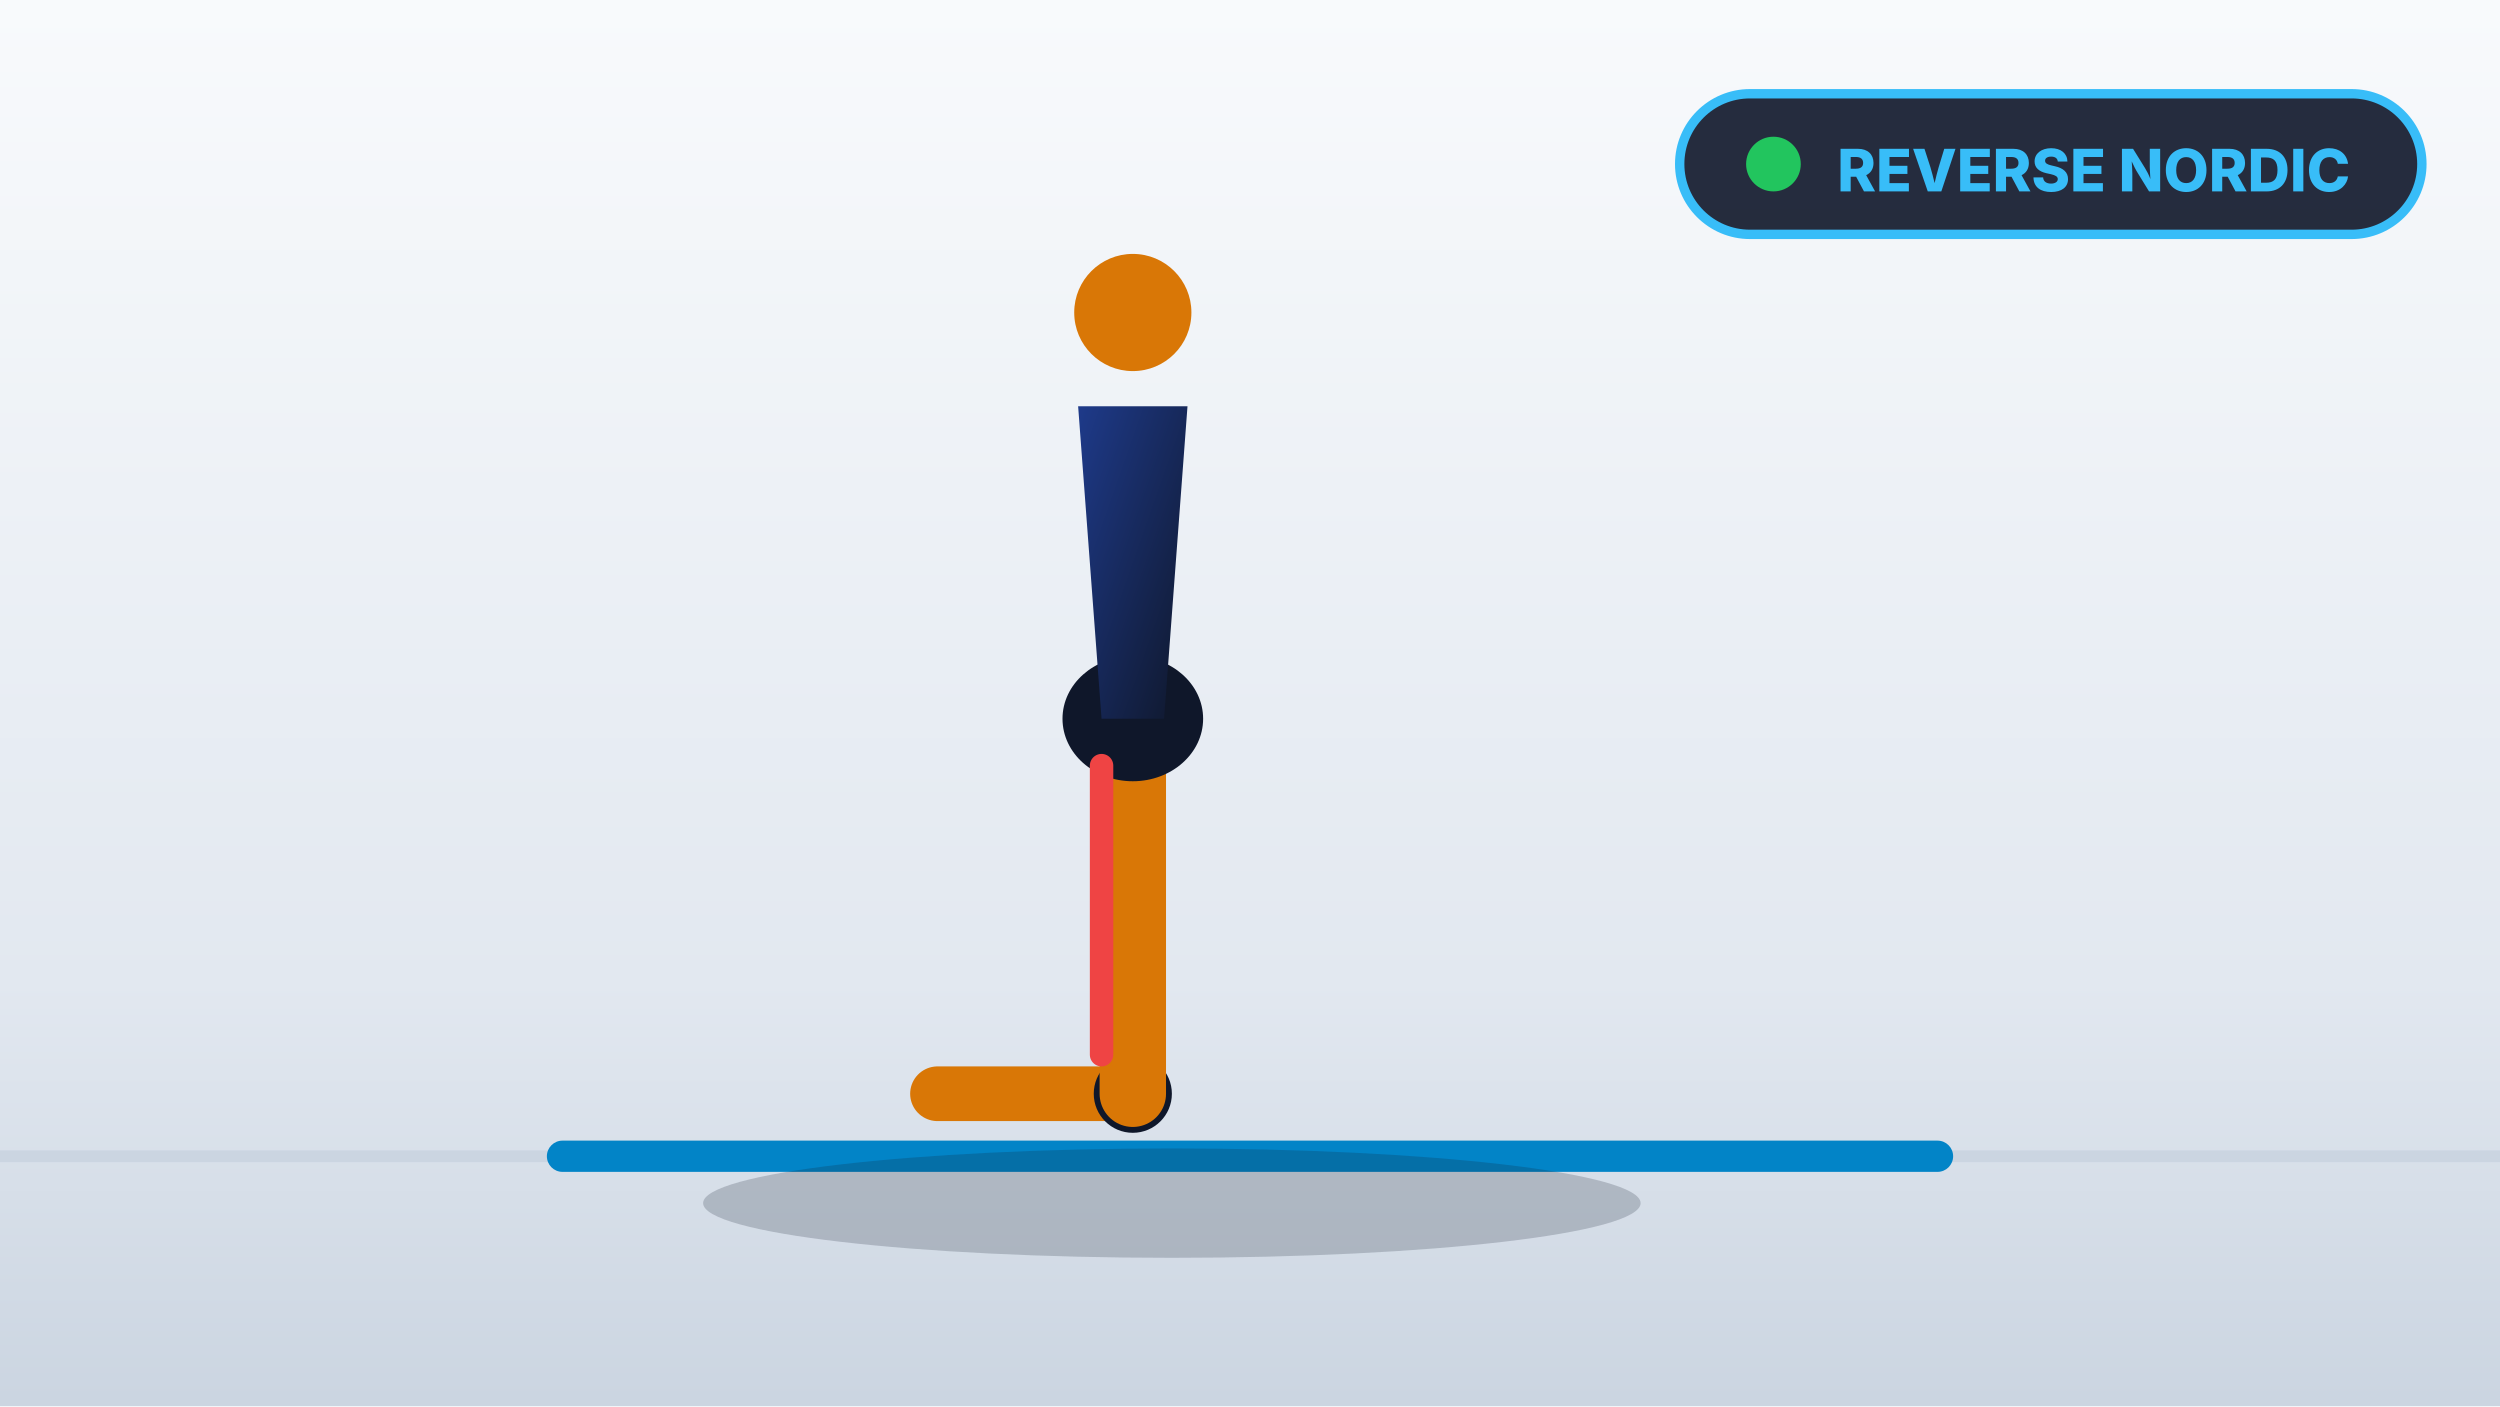
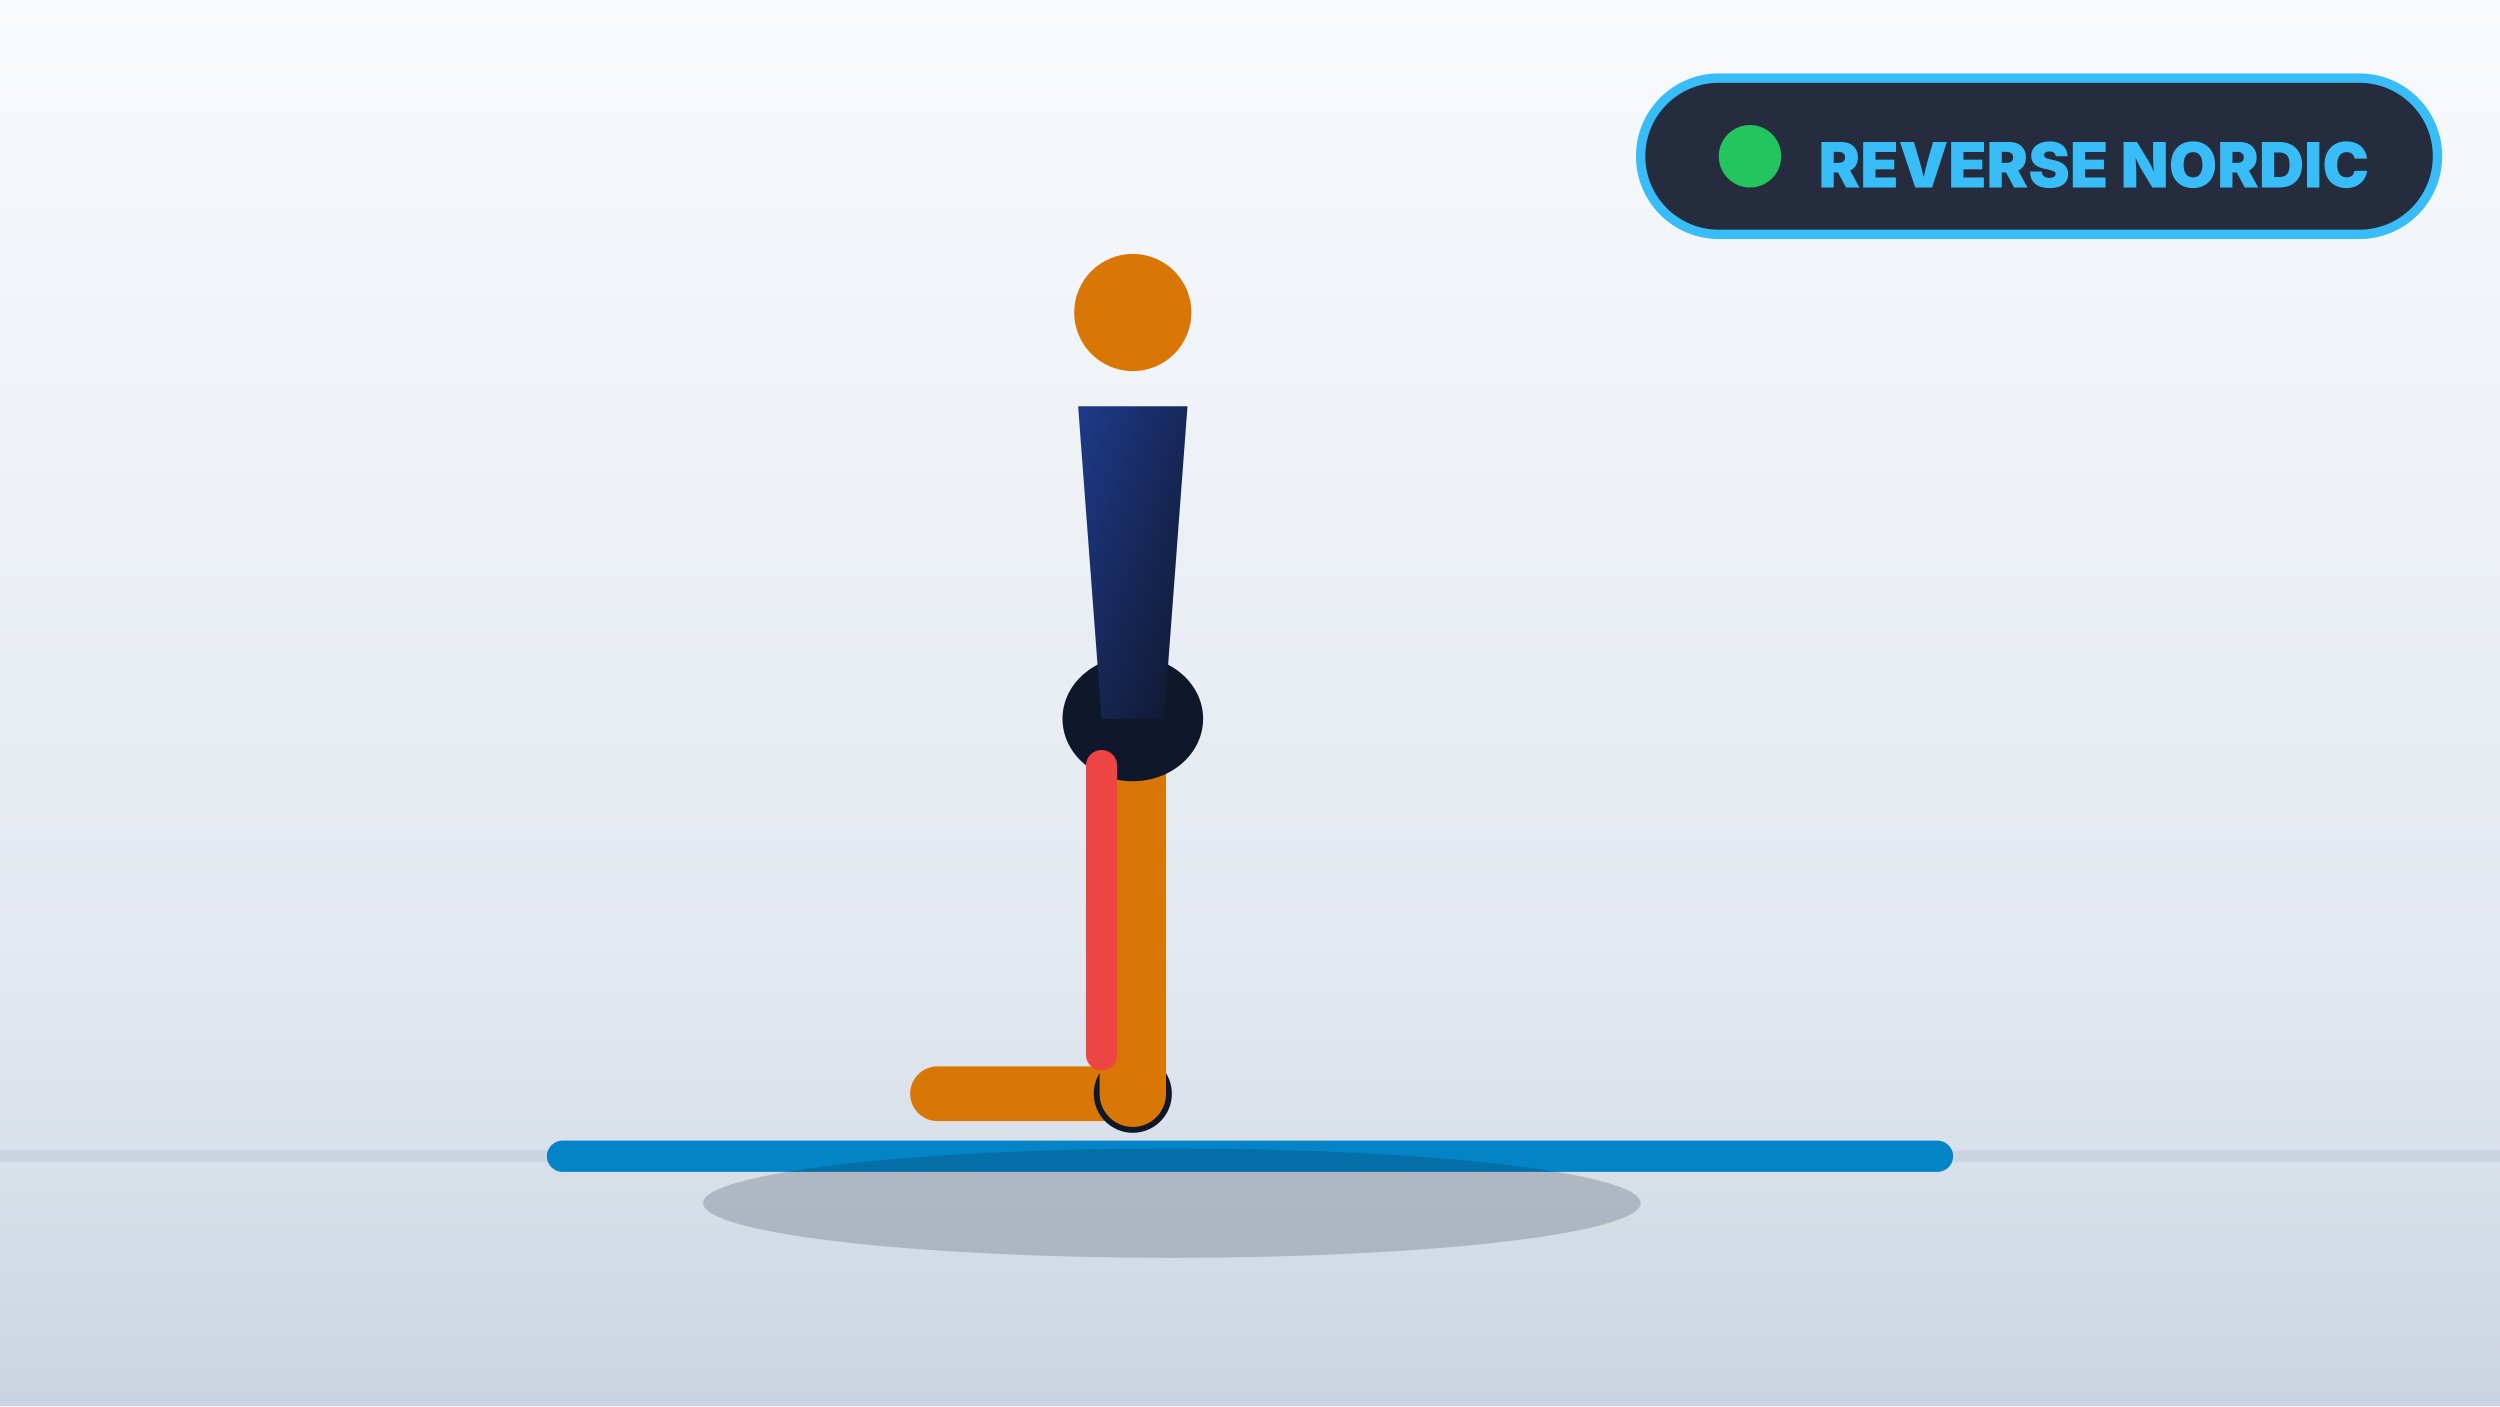
<svg xmlns="http://www.w3.org/2000/svg" viewBox="0 0 320 180" width="100%" height="100%" preserveAspectRatio="xMidYMid meet">
  <defs>
    <linearGradient id="gymFloor" x1="0" y1="0" x2="0" y2="1">
      <stop offset="0%" stop-color="#f8fafc" />
      <stop offset="70%" stop-color="#e2e8f0" />
      <stop offset="100%" stop-color="#cbd5e1" />
    </linearGradient>
    <linearGradient id="poleGrad" x1="0" y1="0" x2="1" y2="0">
      <stop offset="0%" stop-color="#1e293b" />
      <stop offset="100%" stop-color="#475569" />
    </linearGradient>
    <linearGradient id="machGrad" x1="0" y1="0" x2="1" y2="0">
      <stop offset="0%" stop-color="#1e293b" />
      <stop offset="100%" stop-color="#334155" />
    </linearGradient>
    <linearGradient id="kitGrad" x1="0" y1="0" x2="1" y2="1">
      <stop offset="0%" stop-color="#1e3a8a" />
      <stop offset="100%" stop-color="#0f172a" />
    </linearGradient>
    <filter id="dropShadow" x="-10%" y="-10%" width="120%" height="120%">
      <feDropShadow dx="0" dy="3" stdDeviation="3" flood-color="#0f172a" flood-opacity="0.16" />
    </filter>
    <filter id="glowCyan" x="-20%" y="-20%" width="140%" height="140%">
      <feGaussianBlur stdDeviation="3" result="blur" />
      <feMerge>
        <feMergeNode in="blur" />
        <feMergeNode in="SourceGraphic" />
      </feMerge>
    </filter>
  </defs>
  <rect width="320" height="180" fill="url(#gymFloor)" />
  <line x1="0" y1="148" x2="320" y2="148" stroke="#cbd5e1" stroke-width="1.5" />
+   <g transform="translate(210, 10)">
+     <rect x="0" y="0" width="102" height="20" rx="10" fill="#0f172a" fill-opacity="0.9" stroke="#38bdf8" stroke-width="1.2" />
+     <circle cx="14" cy="10" r="4" fill="#22c55e">
+       <animate attributeName="opacity" values="1; 0.2; 1" dur="0.9s" repeatCount="indefinite" />
+       <animate attributeName="r" values="3.5; 5; 3.5" dur="0.9s" repeatCount="indefinite" />
+     </circle>
+     <text x="58" y="14" fill="#38bdf8" font-size="8" font-family="-apple-system, sans-serif" font-weight="900" text-anchor="middle">REVERSE NORDIC</text>
+   </g>
  <rect x="70" y="146" width="180" height="4" rx="2" fill="#0284c7" />
  <ellipse cx="150" cy="154" rx="60" ry="7" fill="#0f172a" opacity="0.2" />
  <line x1="120" y1="140" x2="145" y2="140" stroke="#d97706" stroke-width="7" stroke-linecap="round" />
  <circle cx="145" cy="140" r="5" fill="#0f172a" />
  <g>
-     <animateTransform attributeName="transform" type="rotate" values="0 145 140; -35 145 140; -35 145 140; 0 145 140" keyTimes="0; 0.45; 0.65; 1" dur="3.2s" repeatCount="indefinite" />
+     <animateTransform attributeName="transform" type="rotate" values="0 145 140; -40 145 140; -40 145 140; 0 145 140" keyTimes="0; 0.45; 0.65; 1" dur="3.2s" repeatCount="indefinite" />
    <line x1="145" y1="140" x2="145" y2="92" stroke="#d97706" stroke-width="8.5" stroke-linecap="round" />
    <ellipse cx="145" cy="92" rx="9" ry="8" fill="#0f172a" />
    <path d="M138,52 L152,52 L149,92 L141,92 Z" fill="url(#kitGrad)" />
    <circle cx="145" cy="40" r="7.5" fill="#d97706" />
-     <line x1="141" y1="135" x2="141" y2="98" stroke="#ef4444" stroke-width="3" stroke-linecap="round">
+     <line x1="141" y1="135" x2="141" y2="98" stroke="#ef4444" stroke-width="4" stroke-linecap="round">
      <animate attributeName="opacity" values="0.3; 1; 1; 0.3" keyTimes="0; 0.45; 0.65; 1" dur="3.2s" repeatCount="indefinite" />
    </line>
  </g>
-   <g transform="translate(215, 12)">
-     <rect x="0" y="0" width="95" height="18" rx="9" fill="#0f172a" fill-opacity="0.9" stroke="#38bdf8" stroke-width="1.2" />
-     <circle cx="12" cy="9" r="3.5" fill="#22c55e">
-       <animate attributeName="opacity" values="1; 0.2; 1" dur="1.1s" repeatCount="indefinite" />
-     </circle>
-     <text x="53" y="12.5" fill="#38bdf8" font-size="7.5" font-family="-apple-system, sans-serif" font-weight="800" text-anchor="middle">REVERSE NORDIC</text>
-   </g>
</svg>
